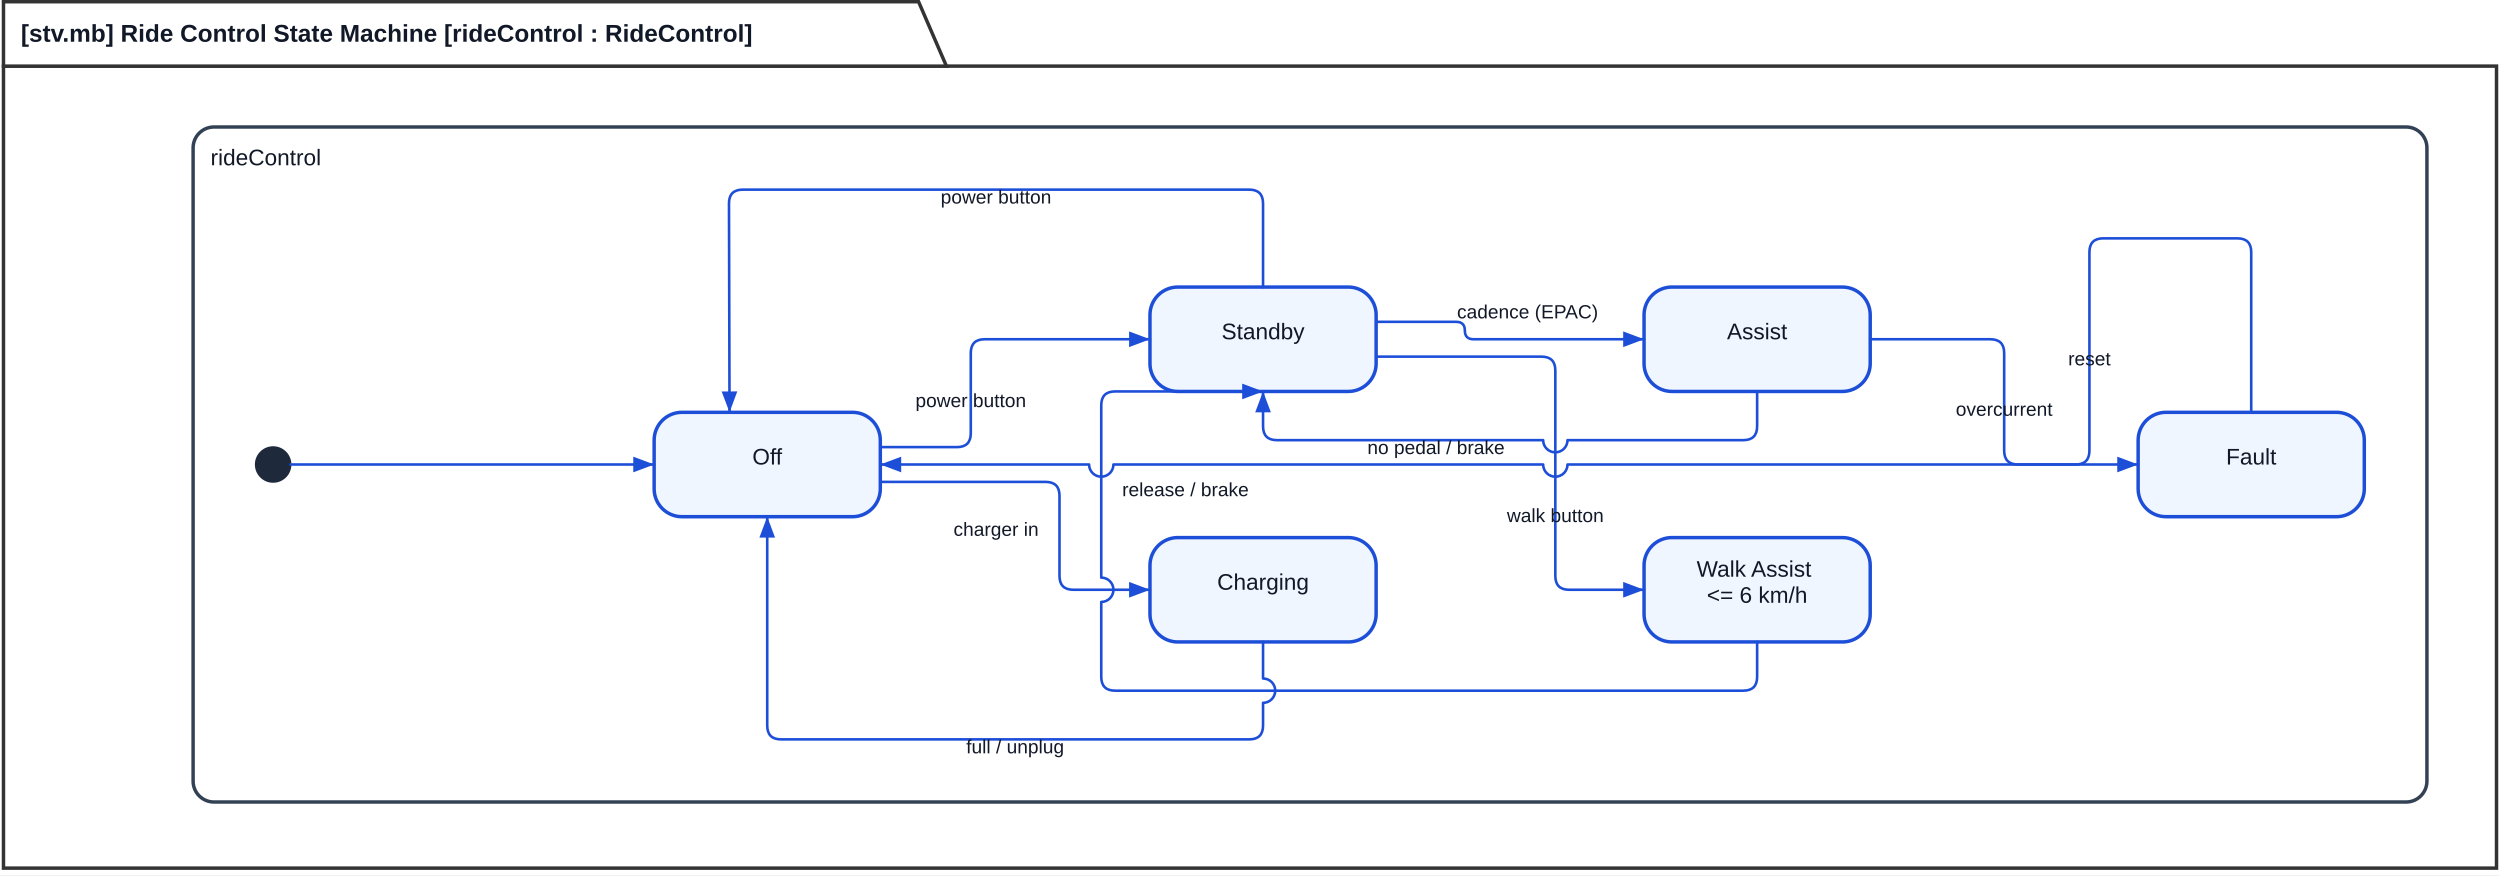
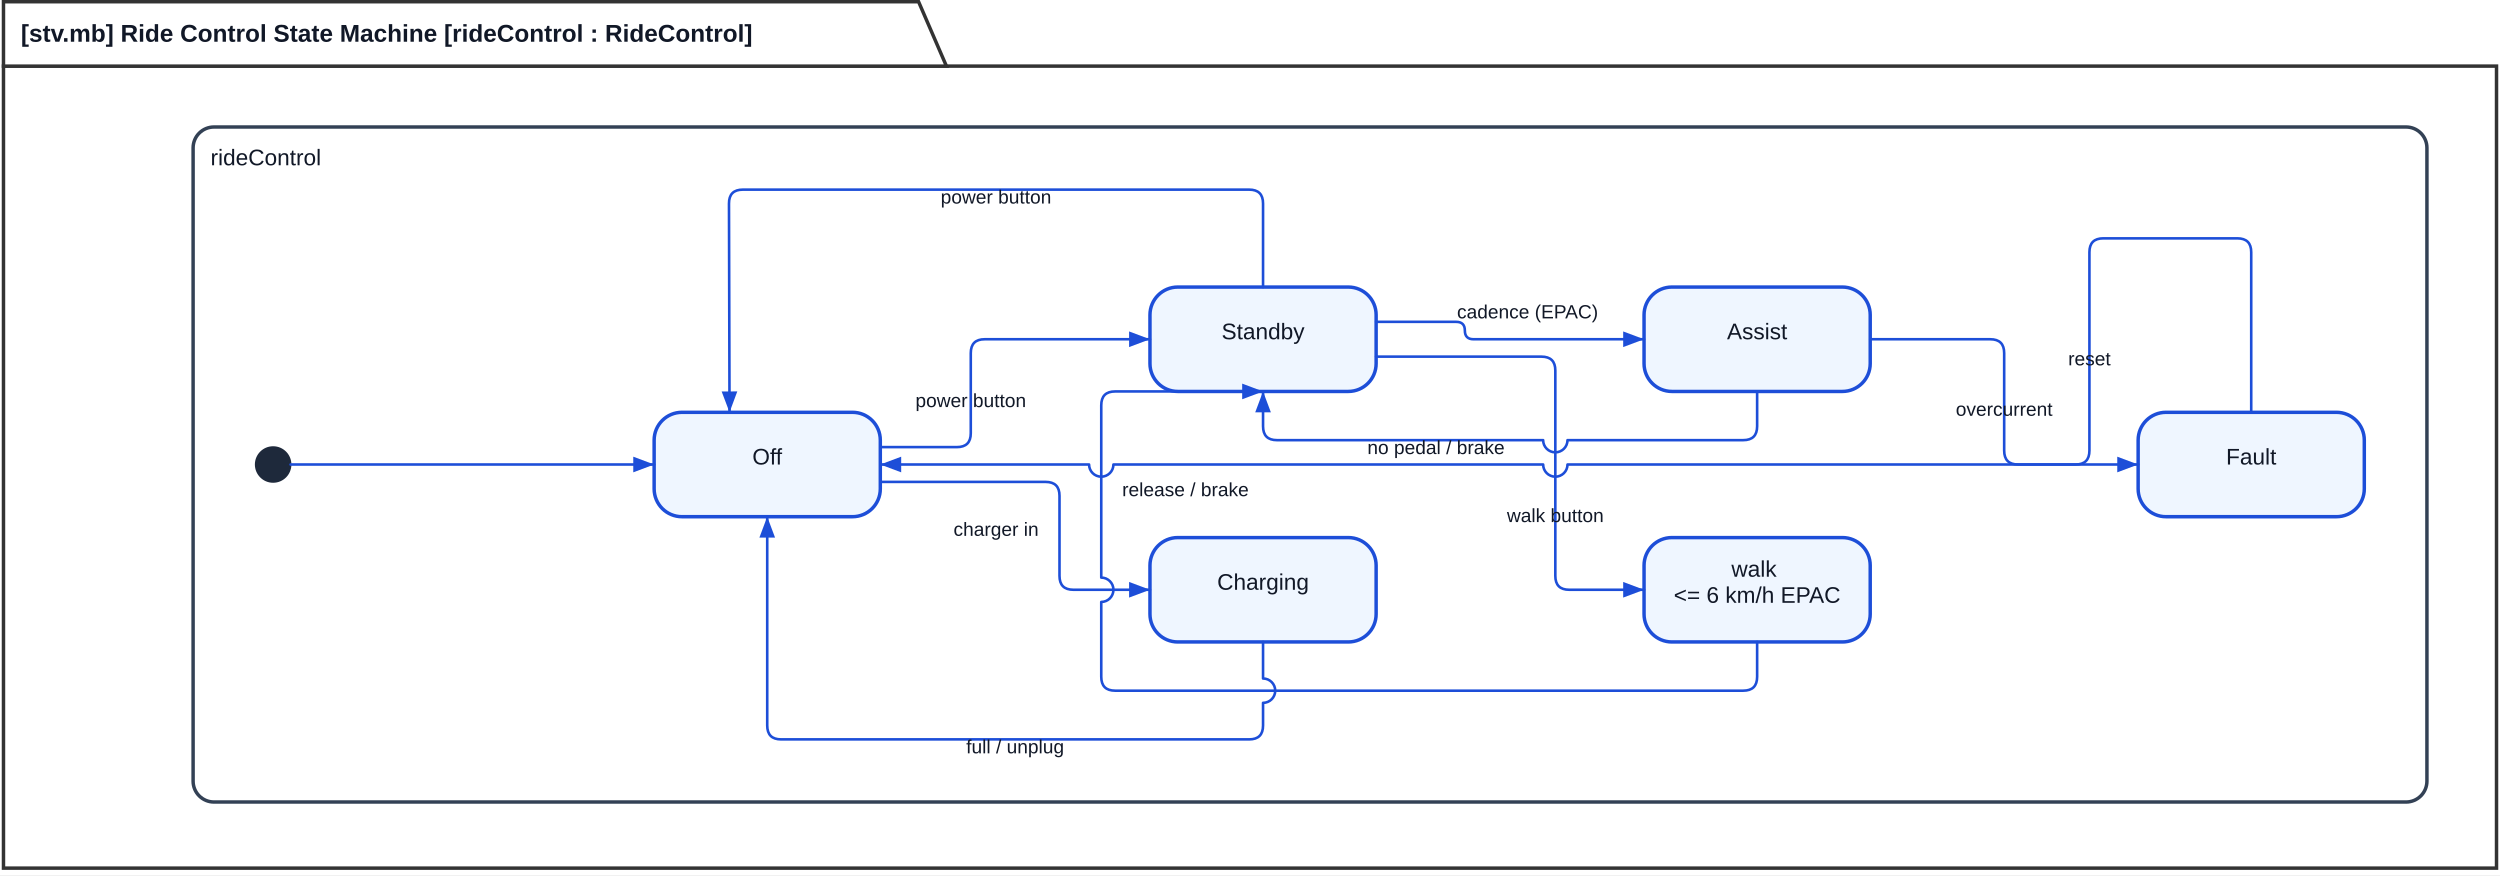
<svg xmlns="http://www.w3.org/2000/svg" width="1437" height="503" viewBox="0 0 1437 503">
  <defs>
    <style>text{font-family:Arial,Helvetica,sans-serif;fill:#111827}.label{font-size:13px}.small{font-size:11px}.header{font-size:14px;font-weight:600}</style>
    <marker id="arrow" markerWidth="8" markerHeight="6" refX="8" refY="3" orient="auto">
      <polygon points="0 0,8 3,0 6" fill="#1D4ED8" />
    </marker>
    <marker id="arrow-dark" markerWidth="8" markerHeight="6" refX="8" refY="3" orient="auto">
      <polygon points="0 0,8 3,0 6" fill="#334155" />
    </marker>
    <marker id="composition" markerWidth="12" markerHeight="12" refX="0" refY="6" orient="auto" markerUnits="strokeWidth">
      <polygon points="0 6,6 0,12 6,6 12" fill="#111827" stroke="#111827" />
    </marker>
  </defs>
  <rect x="0" y="0" width="1437" height="503" fill="#FFFFFF" />
  <rect x="2" y="38" width="1433" height="461" fill="none" stroke="#333333" stroke-width="2" />
  <path d="M 2 1 H 528 L 544 38 H 2 Z" fill="#FFFFFF" stroke="#333333" stroke-width="2" />
  <text class="header" x="12" y="24">[stv.mb] Ride Control State Machine [rideControl : RideControl]</text>
  <rect x="2" y="38" width="1433" height="463" fill="none" stroke="#333333" stroke-width="0" />
  <g transform="translate(2,40)">
    <rect id="boundary" x="109" y="33" width="1284" height="388" rx="12" fill="#FFFFFF" stroke="#334155" stroke-width="2" />
    <text class="label" x="119" y="55">rideControl</text>
    <circle id="initial" cx="155" cy="227" r="10" fill="#1E293B" stroke="#1E293B" stroke-width="1" />
    <rect id="off" x="374" y="197" width="130" height="60" rx="16" fill="#EFF6FF" stroke="#1D4ED8" stroke-width="2" />
    <text class="label" text-anchor="middle" x="439" y="227">Off</text>
    <rect id="standby" x="659" y="125" width="130" height="60" rx="16" fill="#EFF6FF" stroke="#1D4ED8" stroke-width="2" />
    <text class="label" text-anchor="middle" x="724" y="155">Standby</text>
    <rect id="assist" x="943" y="125" width="130" height="60" rx="16" fill="#EFF6FF" stroke="#1D4ED8" stroke-width="2" />
    <text class="label" text-anchor="middle" x="1008" y="155">Assist</text>
-     <rect id="walkAssist" x="943" y="269" width="130" height="60" rx="16" fill="#EFF6FF" stroke="#1D4ED8" stroke-width="2" />
+     <rect id="walk" x="943" y="269" width="130" height="60" rx="16" fill="#EFF6FF" stroke="#1D4ED8" stroke-width="2" />
    <text class="label" text-anchor="middle">
-       <tspan x="1008" y="291.5">Walk Assist</tspan>
-       <tspan x="1008" dy="15">&lt;= 6 km/h</tspan>
+       <tspan x="1008" y="291.5">walk</tspan>
+       <tspan x="1008" dy="15">&lt;= 6 km/h EPAC</tspan>
    </text>
    <rect id="charging" x="659" y="269" width="130" height="60" rx="16" fill="#EFF6FF" stroke="#1D4ED8" stroke-width="2" />
    <text class="label" text-anchor="middle" x="724" y="299">Charging</text>
    <rect id="fault" x="1227" y="197" width="130" height="60" rx="16" fill="#EFF6FF" stroke="#1D4ED8" stroke-width="2" />
    <text class="label" text-anchor="middle" x="1292" y="227">Fault</text>
    <path d="M 165,227 L 374,227" fill="none" stroke="#1D4ED8" stroke-width="1.5" stroke-linejoin="round" stroke-linecap="round" marker-end="url(#arrow)" />
    <path d="M 504,216.998 L 548,217 Q 556,217 556,209 L 556,163 Q 556,155 564,155 L 659,155" fill="none" stroke="#1D4ED8" stroke-width="1.5" stroke-linejoin="round" stroke-linecap="round" marker-end="url(#arrow)" />
    <path d="M 789,144.998 L 835,145 Q 840,145 840,150 L 840,150 Q 840,155 845,155 L 943,155" fill="none" stroke="#1D4ED8" stroke-width="1.5" stroke-linejoin="round" stroke-linecap="round" marker-end="url(#arrow)" />
    <path d="M 789,165.002 L 884,165 Q 892,165 892,173 L 892,291 Q 892,299 900,299 L 943,299" fill="none" stroke="#1D4ED8" stroke-width="1.5" stroke-linejoin="round" stroke-linecap="round" marker-end="url(#arrow)" />
    <path d="M 504,237.002 L 599,237 Q 607,237 607,245 L 607,291 Q 607,299 615,299 L 659,299" fill="none" stroke="#1D4ED8" stroke-width="1.5" stroke-linejoin="round" stroke-linecap="round" marker-end="url(#arrow)" />
    <path d="M 1073,155 L 1142,155 Q 1150,155 1150,163 L 1150,219 Q 1150,227 1158,227 L 1227,227" fill="none" stroke="#1D4ED8" stroke-width="1.5" stroke-linejoin="round" stroke-linecap="round" marker-end="url(#arrow)" />
    <path d="M 1008,329 L 1008,349 Q 1008,357 1000,357 L 639,357 Q 631,357 631,349 L 631,306 A 7 7 0 0 0 631,292 L 631,193 Q 631,185 639,185 L 724,185" fill="none" stroke="#1D4ED8" stroke-width="1.5" stroke-linejoin="round" stroke-linecap="round" marker-end="url(#arrow)" />
    <path d="M 1008,185 L 1008,205 Q 1008,213 1000,213 L 899,213 A 7 7 0 0 1 885,213 L 732,213 Q 724,213 724,205 L 724,185" fill="none" stroke="#1D4ED8" stroke-width="1.5" stroke-linejoin="round" stroke-linecap="round" marker-end="url(#arrow)" />
    <path d="M 724,329 L 724,350 A 7 7 0 0 1 724,364 L 724,377 Q 724,385 716,385 L 447,385 Q 439,385 439,377 L 439,257" fill="none" stroke="#1D4ED8" stroke-width="1.5" stroke-linejoin="round" stroke-linecap="round" marker-end="url(#arrow)" />
    <path d="M 724,125 L 724,77 Q 724,69 716,69 L 425,69 Q 417,69 417.021,77 L 417.329,197" fill="none" stroke="#1D4ED8" stroke-width="1.5" stroke-linejoin="round" stroke-linecap="round" marker-end="url(#arrow)" />
    <path d="M 1292,197 L 1292,105 Q 1292,97 1284,97 L 1207,97 Q 1199,97 1199,105 L 1199,219 Q 1199,227 1191,227 L 899,227 A 7 7 0 0 1 885,227 L 638,227 A 7 7 0 0 1 624,227 L 504,227" fill="none" stroke="#1D4ED8" stroke-width="1.5" stroke-linejoin="round" stroke-linecap="round" marker-end="url(#arrow)" />
    <text class="small" text-anchor="middle" x="556" y="194">power button</text>
    <text class="small" text-anchor="middle" x="876.05" y="143">cadence (EPAC)</text>
    <text class="small" text-anchor="middle" x="892" y="260.1">walk button</text>
    <text class="small" text-anchor="end" x="595" y="268">charger in</text>
    <text class="small" text-anchor="middle" x="1150" y="199">overcurrent</text>
    <text class="small" x="643" y="245.2">release / brake</text>
    <text class="small" text-anchor="middle" x="823.4" y="221">no pedal / brake</text>
    <text class="small" text-anchor="middle" x="581.5" y="393">full / unplug</text>
    <text class="small" text-anchor="middle" x="570.5" y="77">power button</text>
    <text class="small" text-anchor="middle" x="1199" y="170">reset</text>
  </g>
</svg>
